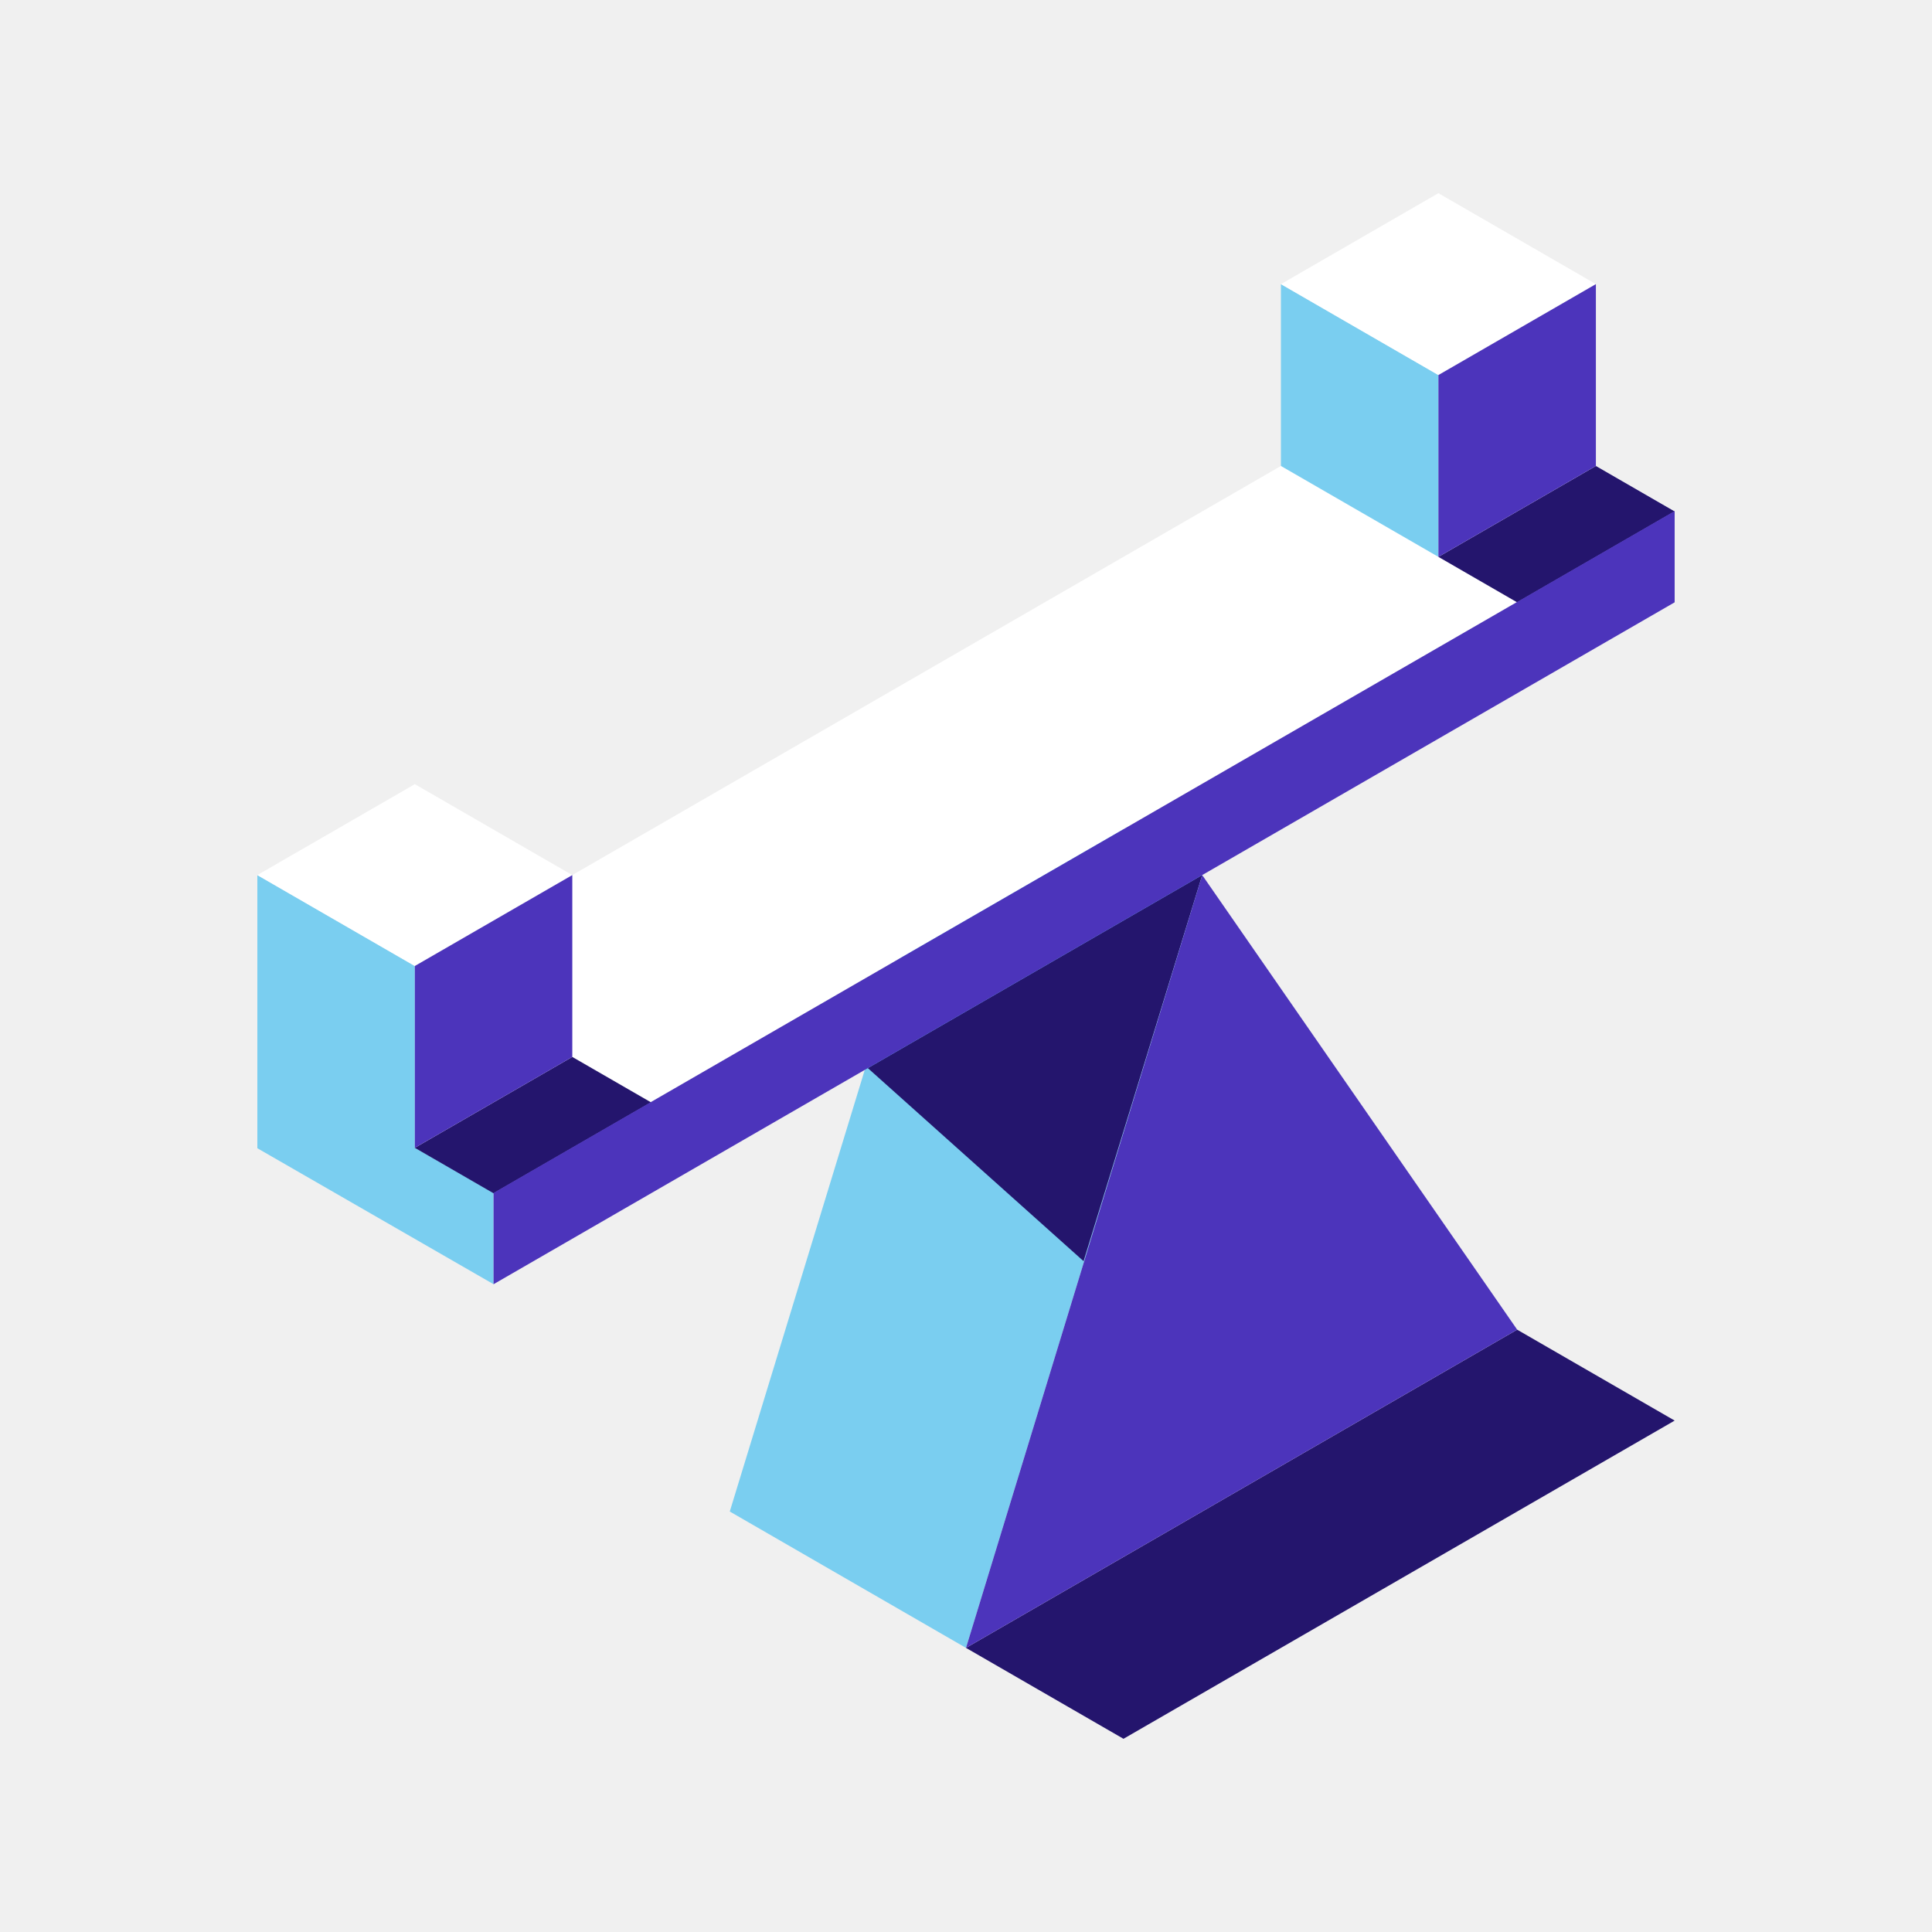
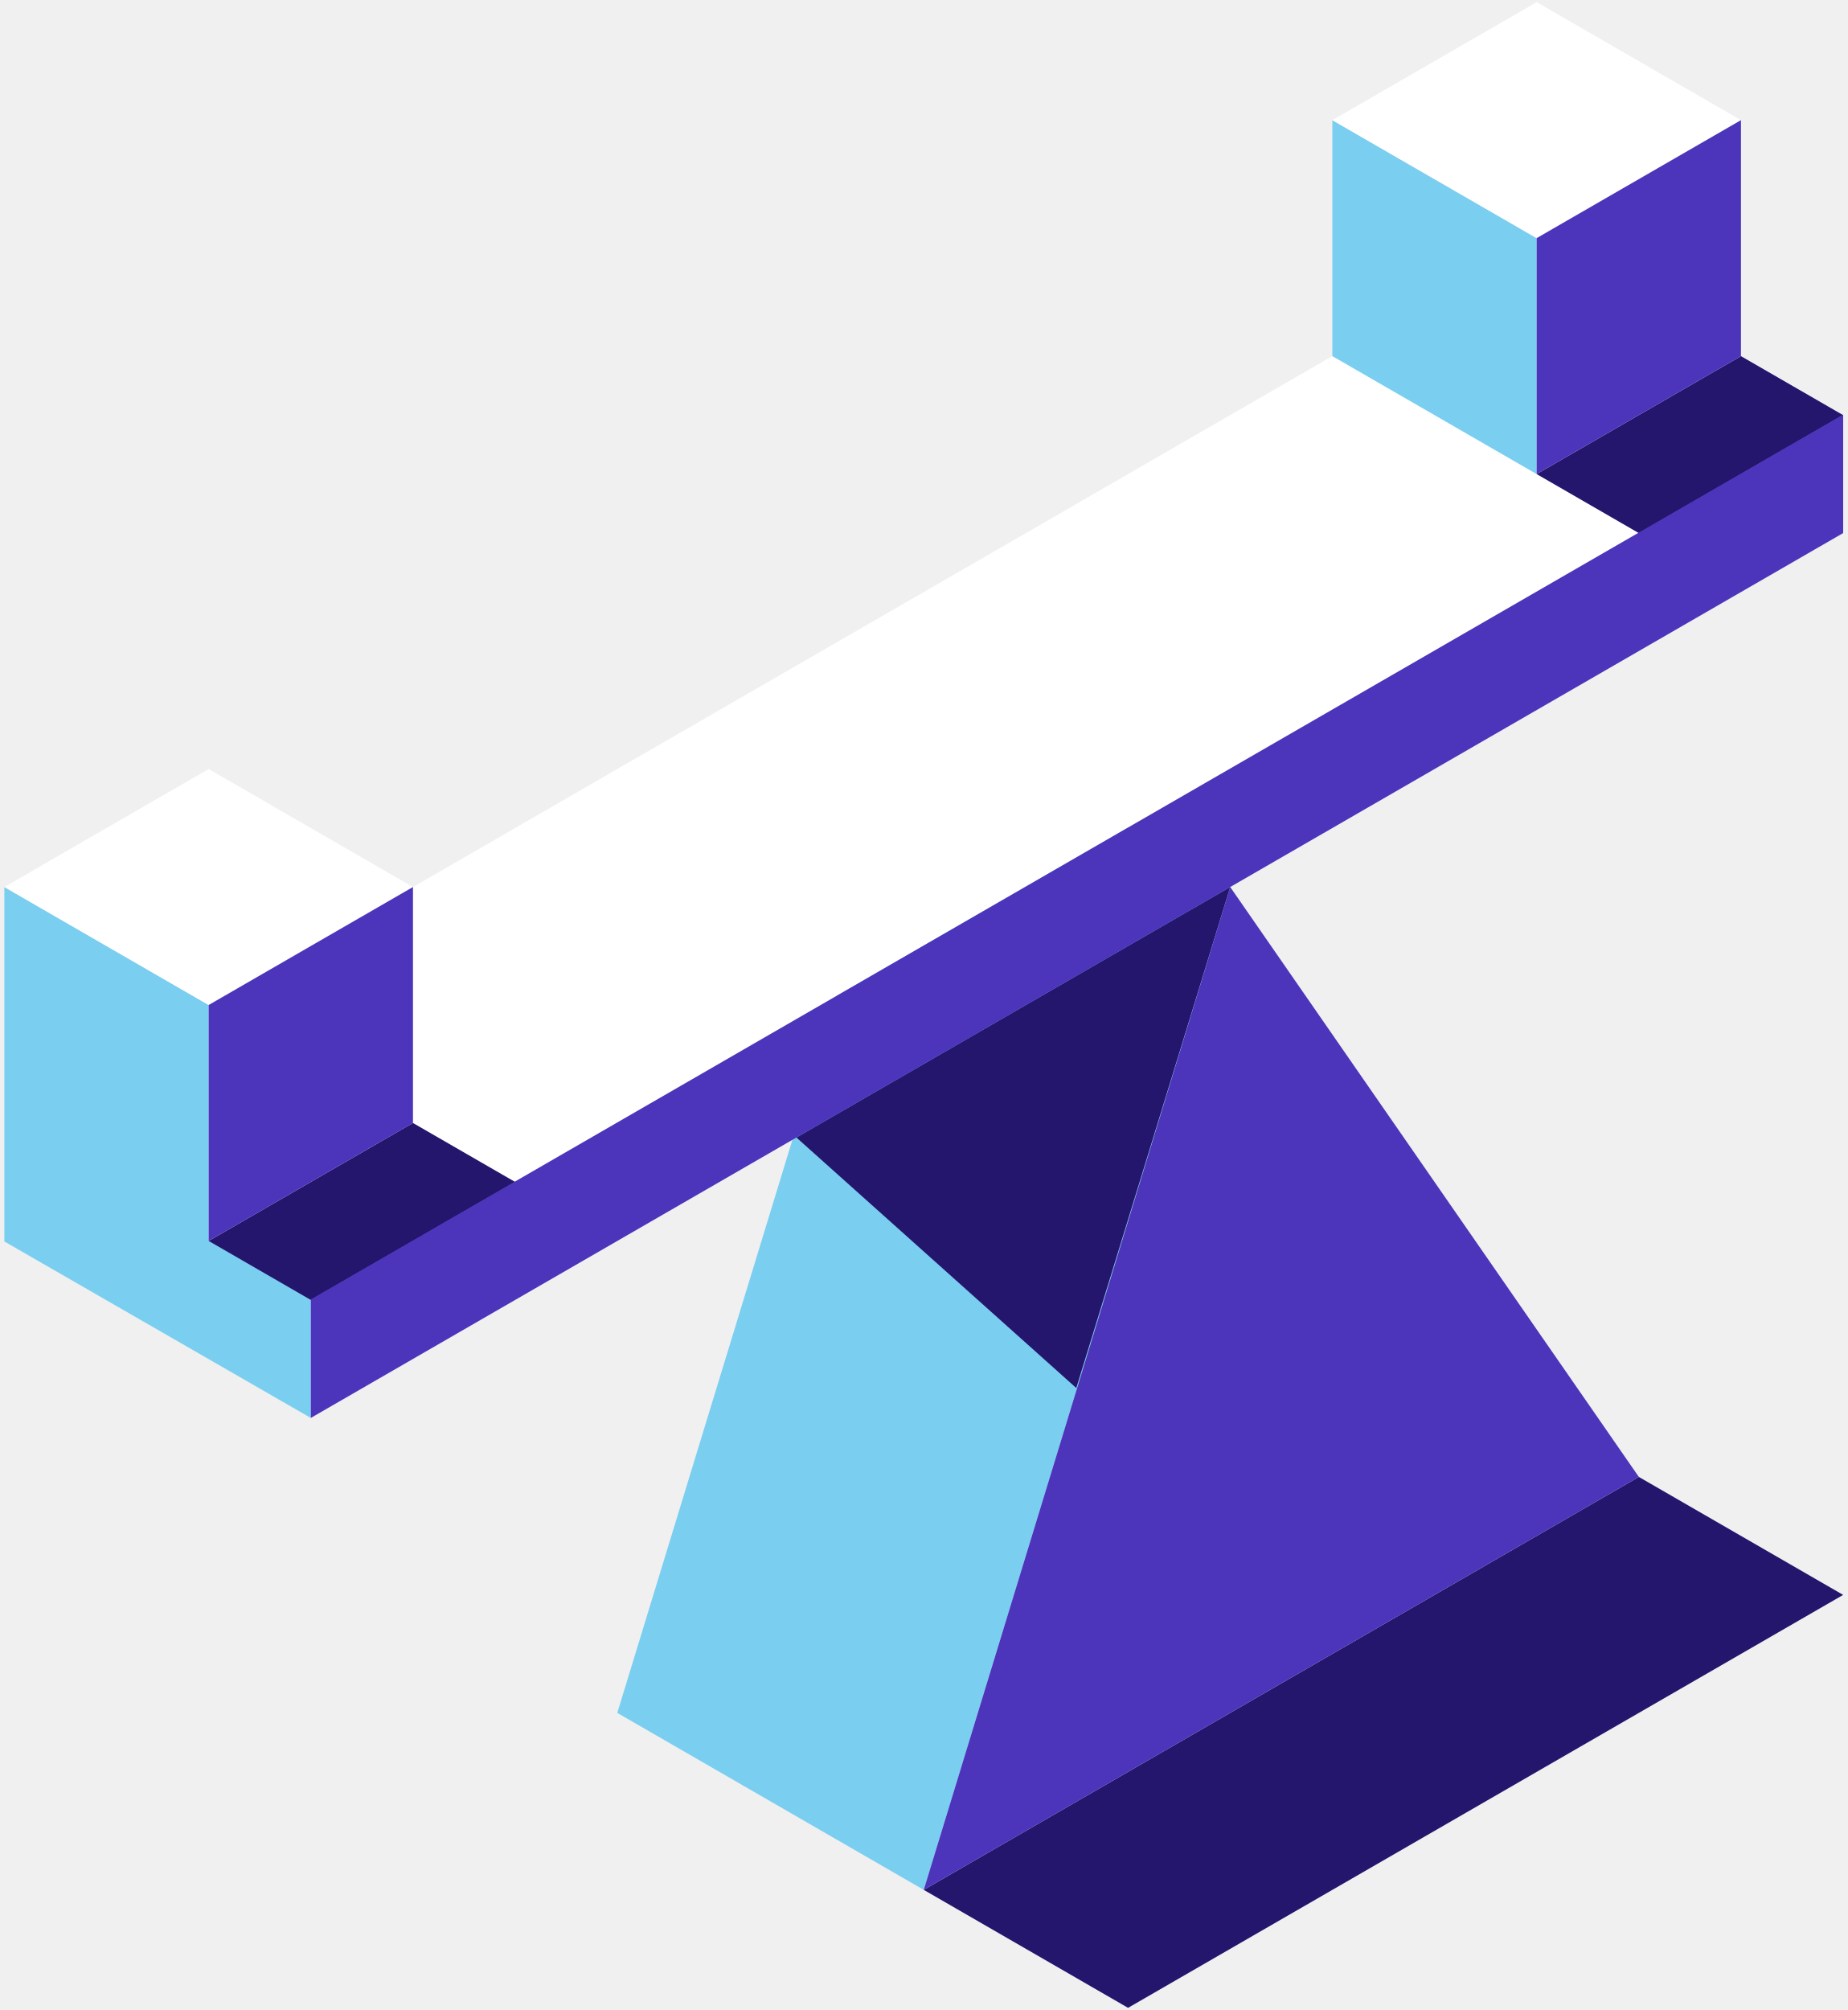
- <svg xmlns="http://www.w3.org/2000/svg" width="160px" height="160px" viewBox="0 0 160 160" version="1.1">
-   <g id="Brand/Illustrations/Balance" stroke="none" stroke-width="1" fill="none" fill-rule="evenodd">
-     <rect id="background" fill-opacity="0" fill="#FFFFFF" fill-rule="nonzero" x="0" y="0" width="160" height="160" />
-     <g id="icon" transform="translate(21.312, 16)">
-       <polygon id="Path" fill="#7ACEF0" points="58.688 45.176 78.25 56.47 58.687 120.471 39.125 109.177" />
-       <polygon id="Fill-5" fill="#FFFFFF" points="0 71.529 19.562 82.791 117.376 26.32 97.813 15.058" />
-       <polygon id="Path" fill="#7ACEF0" points="-1.24344979e-14 56.471 13.042 64 13.042 79.036 19.562 82.791 19.562 90.353 -4.97379915e-14 79.091" />
-       <polygon id="Path" fill="#7ACEF0" points="84.769 7.529 97.811 15.06 97.811 30.118 84.769 22.589" />
-       <polygon id="Fill-10" fill="#FFFFFF" points="0 56.471 13.042 64 26.083 56.471 13.042 48.941" />
-       <polygon id="Fill-14" fill="#FFFFFF" points="97.81 0 84.769 7.53 97.811 15.06 110.852 7.53 97.812 0" />
-       <path d="M104.334,94.118 L117.376,101.647 L71.73,128 L58.688,120.471 L104.334,94.118 Z M78.25,56.47 L68.424,88.444 L50.559,72.457 L78.25,56.47 Z M26.083,71.53 L32.605,75.294 L19.563,82.824 L13.042,79.058 L26.083,71.53 Z M110.853,22.589 L117.373,26.353 L104.331,33.883 L97.811,30.118 L110.853,22.589 Z" id="Shape" fill="#24156D" />
-       <path d="M78.25,56.47 L104.334,94.117 L58.688,120.471 L78.25,56.47 Z M117.376,26.32 L117.376,33.881 L19.562,90.353 L19.562,82.791 L117.376,26.32 Z M26.083,56.471 L26.083,71.53 L13.042,79.058 L13.042,64 L26.083,56.471 Z M110.852,7.53 L110.852,22.589 L97.811,30.118 L97.811,15.06 L110.852,7.53 Z" id="Shape" fill="#4C34BB" />
+ <svg xmlns="http://www.w3.org/2000/svg" width="342px" height="372px" viewBox="0 0 342 372" version="1.1">
+   <g id="Core-Pages" stroke="none" stroke-width="1" fill="none" fill-rule="evenodd">
+     <g id="Blog-Article" transform="translate(-803, -1653)">
+       <g id="Article-Body" transform="translate(629, 892)">
+         <g id="icon" transform="translate(174.8048, 761.4)">
+           <polygon id="Path" fill="#7ACEF0" points="170.195 131.009 226.926 163.763 170.194 349.365 113.464 316.613" />
+           <polygon id="Fill-5" fill="#FFFFFF" points="0 207.435 56.731 240.095 340.39 76.329 283.657 43.669" />
+           <polygon id="Path" fill="#7ACEF0" points="-3.60600438e-14 163.765 37.822 185.601 37.822 229.206 56.731 240.095 56.731 262.024 -1.44240175e-13 229.363" />
+           <polygon id="Path" fill="#7ACEF0" points="245.829 21.835 283.653 43.673 283.653 87.341 245.829 65.507" />
+           <polygon id="Fill-10" fill="#FFFFFF" points="0 163.765 37.822 185.601 75.642 163.765 37.821 141.928" />
+           <polygon id="Fill-14" fill="#FFFFFF" points="283.65 0 245.829 21.837 283.652 43.673 321.472 21.837 283.654 0" />
+           <path d="M302.569,272.941 L340.39,294.776 L208.016,371.2 L170.195,349.365 L302.569,272.941 Z M226.926,163.763 L198.429,256.487 L146.623,210.125 L226.926,163.763 Z M75.642,207.436 L94.554,218.351 L56.732,240.189 L37.822,229.269 L75.642,207.436 Z M321.473,65.508 L340.383,76.424 L302.56,98.26 L283.653,87.341 L321.473,65.508 Z" id="Shape" fill="#24156D" />
+           <path d="M226.926,163.764 L302.568,272.94 L170.194,349.365 L226.926,163.764 Z M340.39,76.328 L340.39,98.255 L56.731,262.024 L56.731,240.095 L340.39,76.328 Z M75.642,163.765 L75.642,207.436 L37.822,229.269 L37.822,185.601 L75.642,163.765 Z M321.472,21.836 L321.472,65.509 L283.652,87.342 L283.652,43.673 L321.472,21.836 Z" id="Shape" fill="#4C34BB" />
+         </g>
+       </g>
    </g>
  </g>
</svg>
